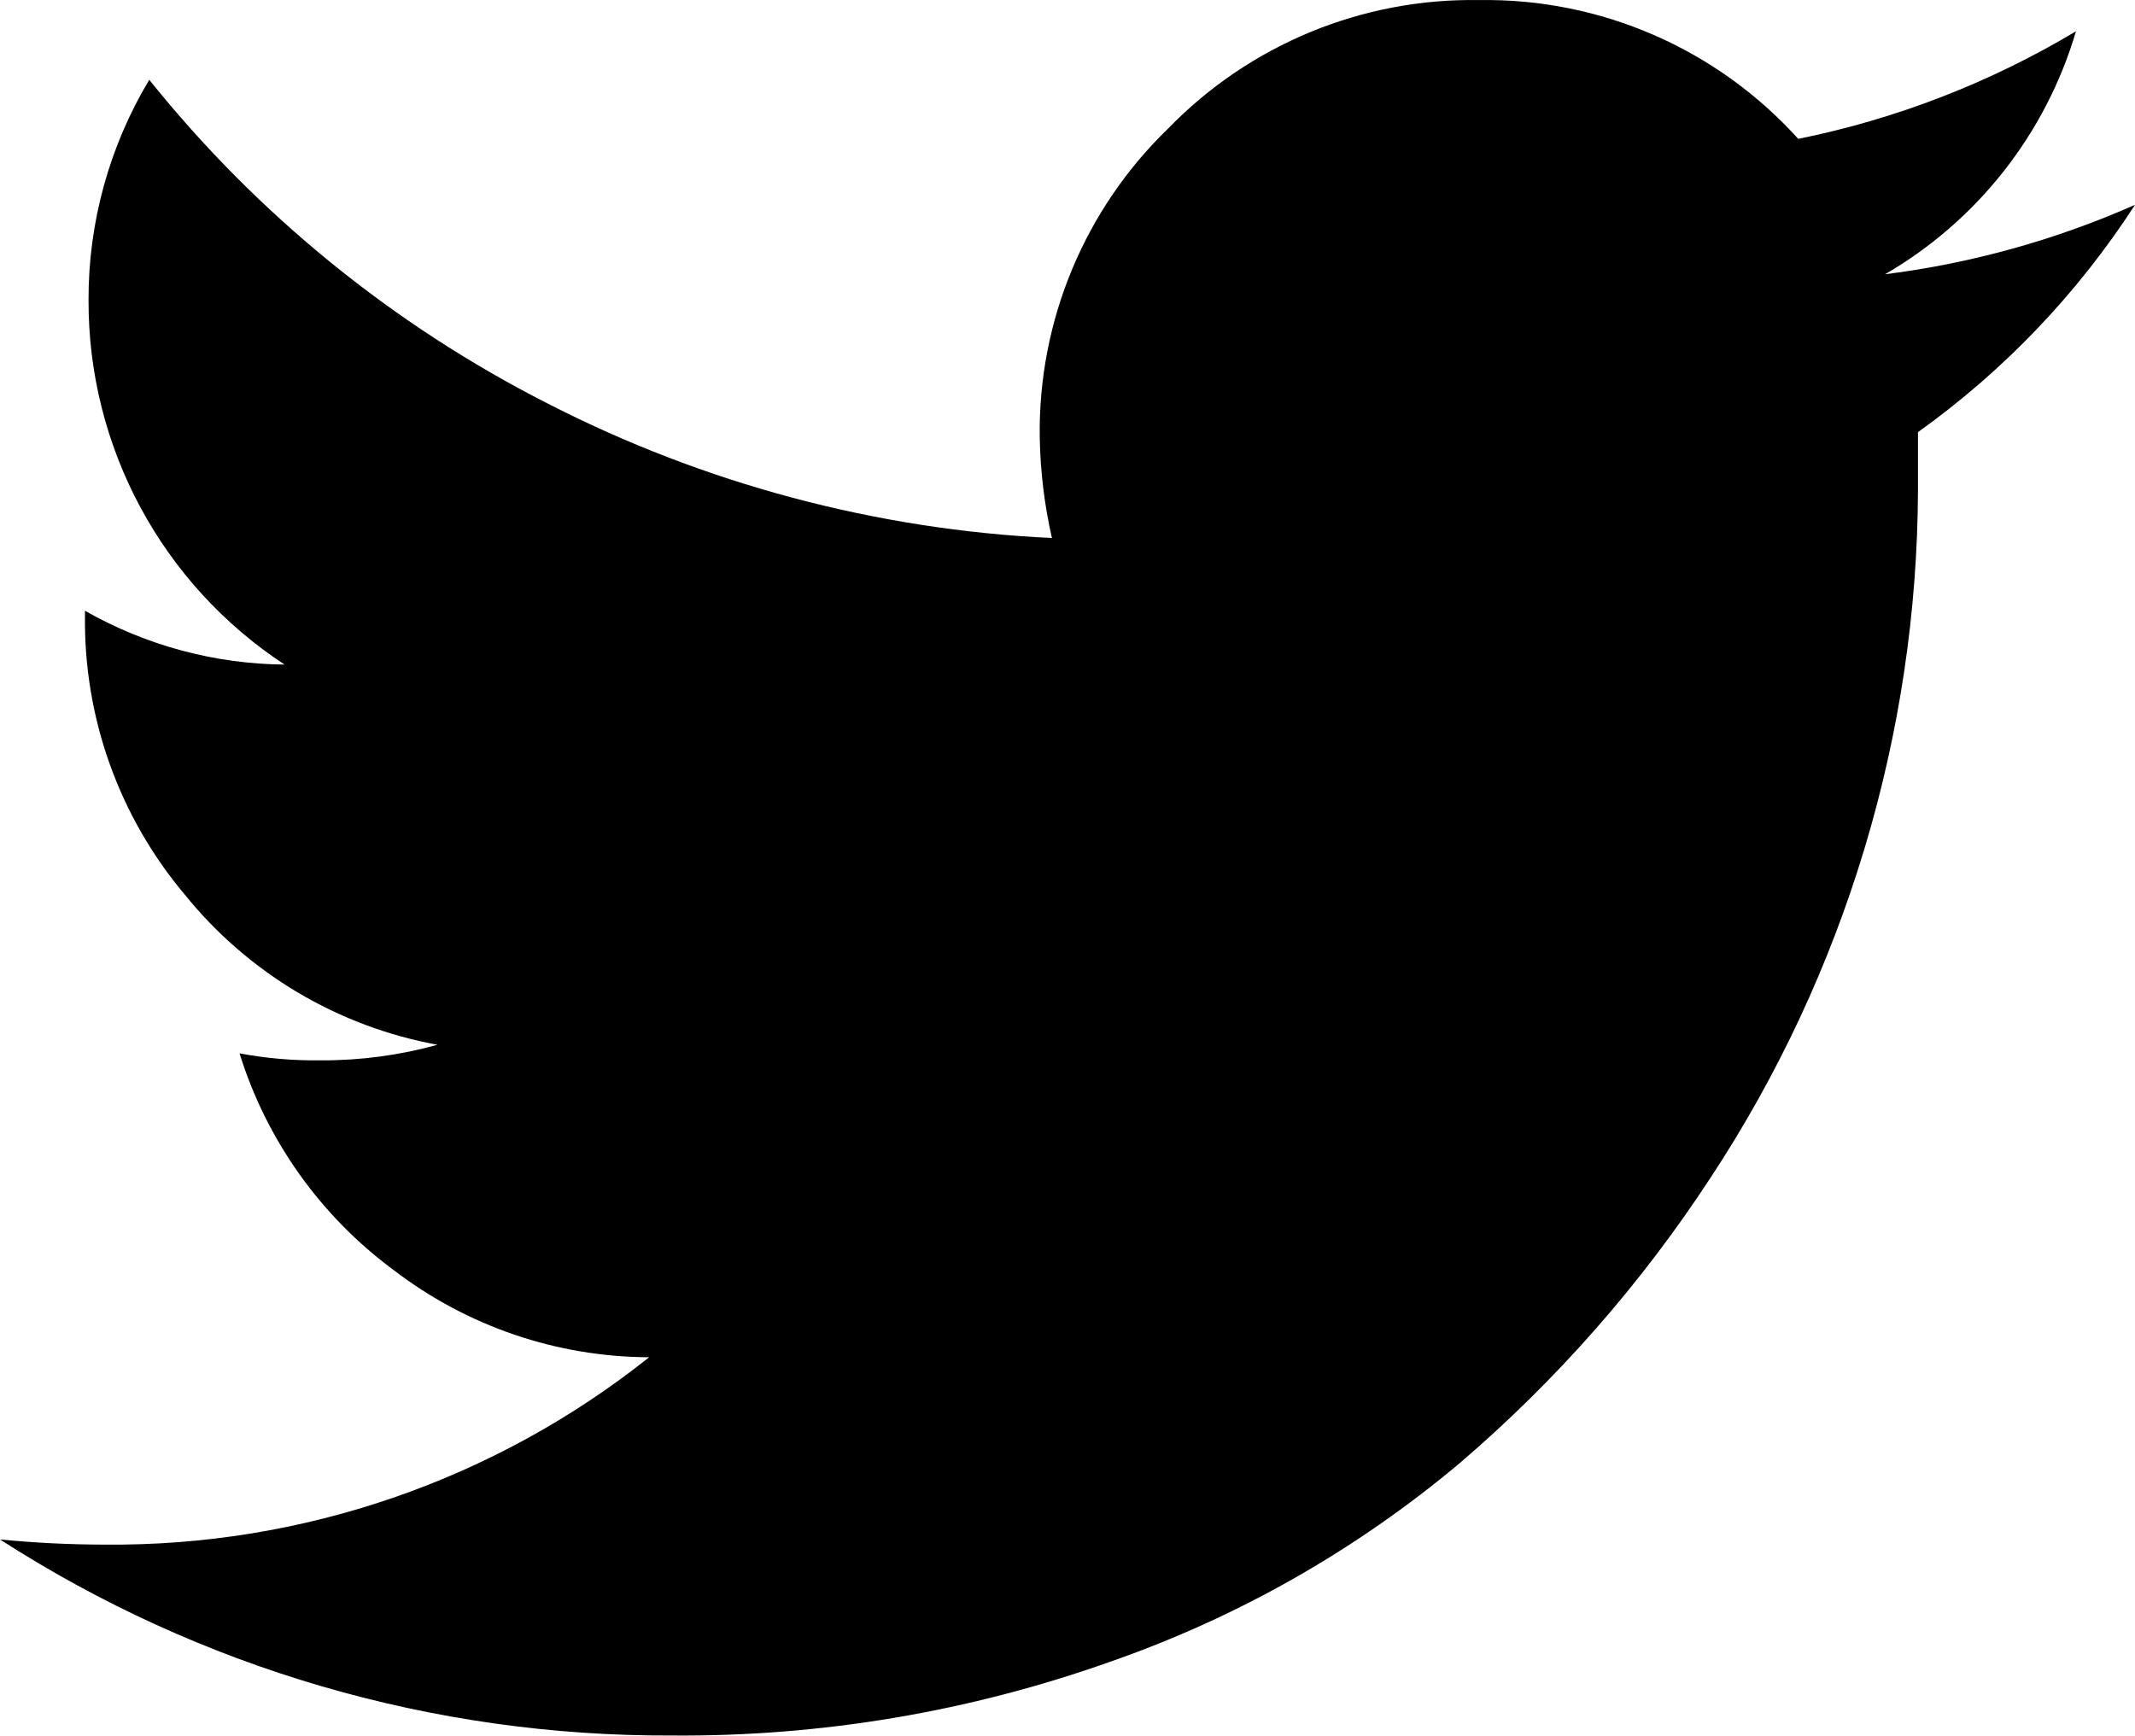
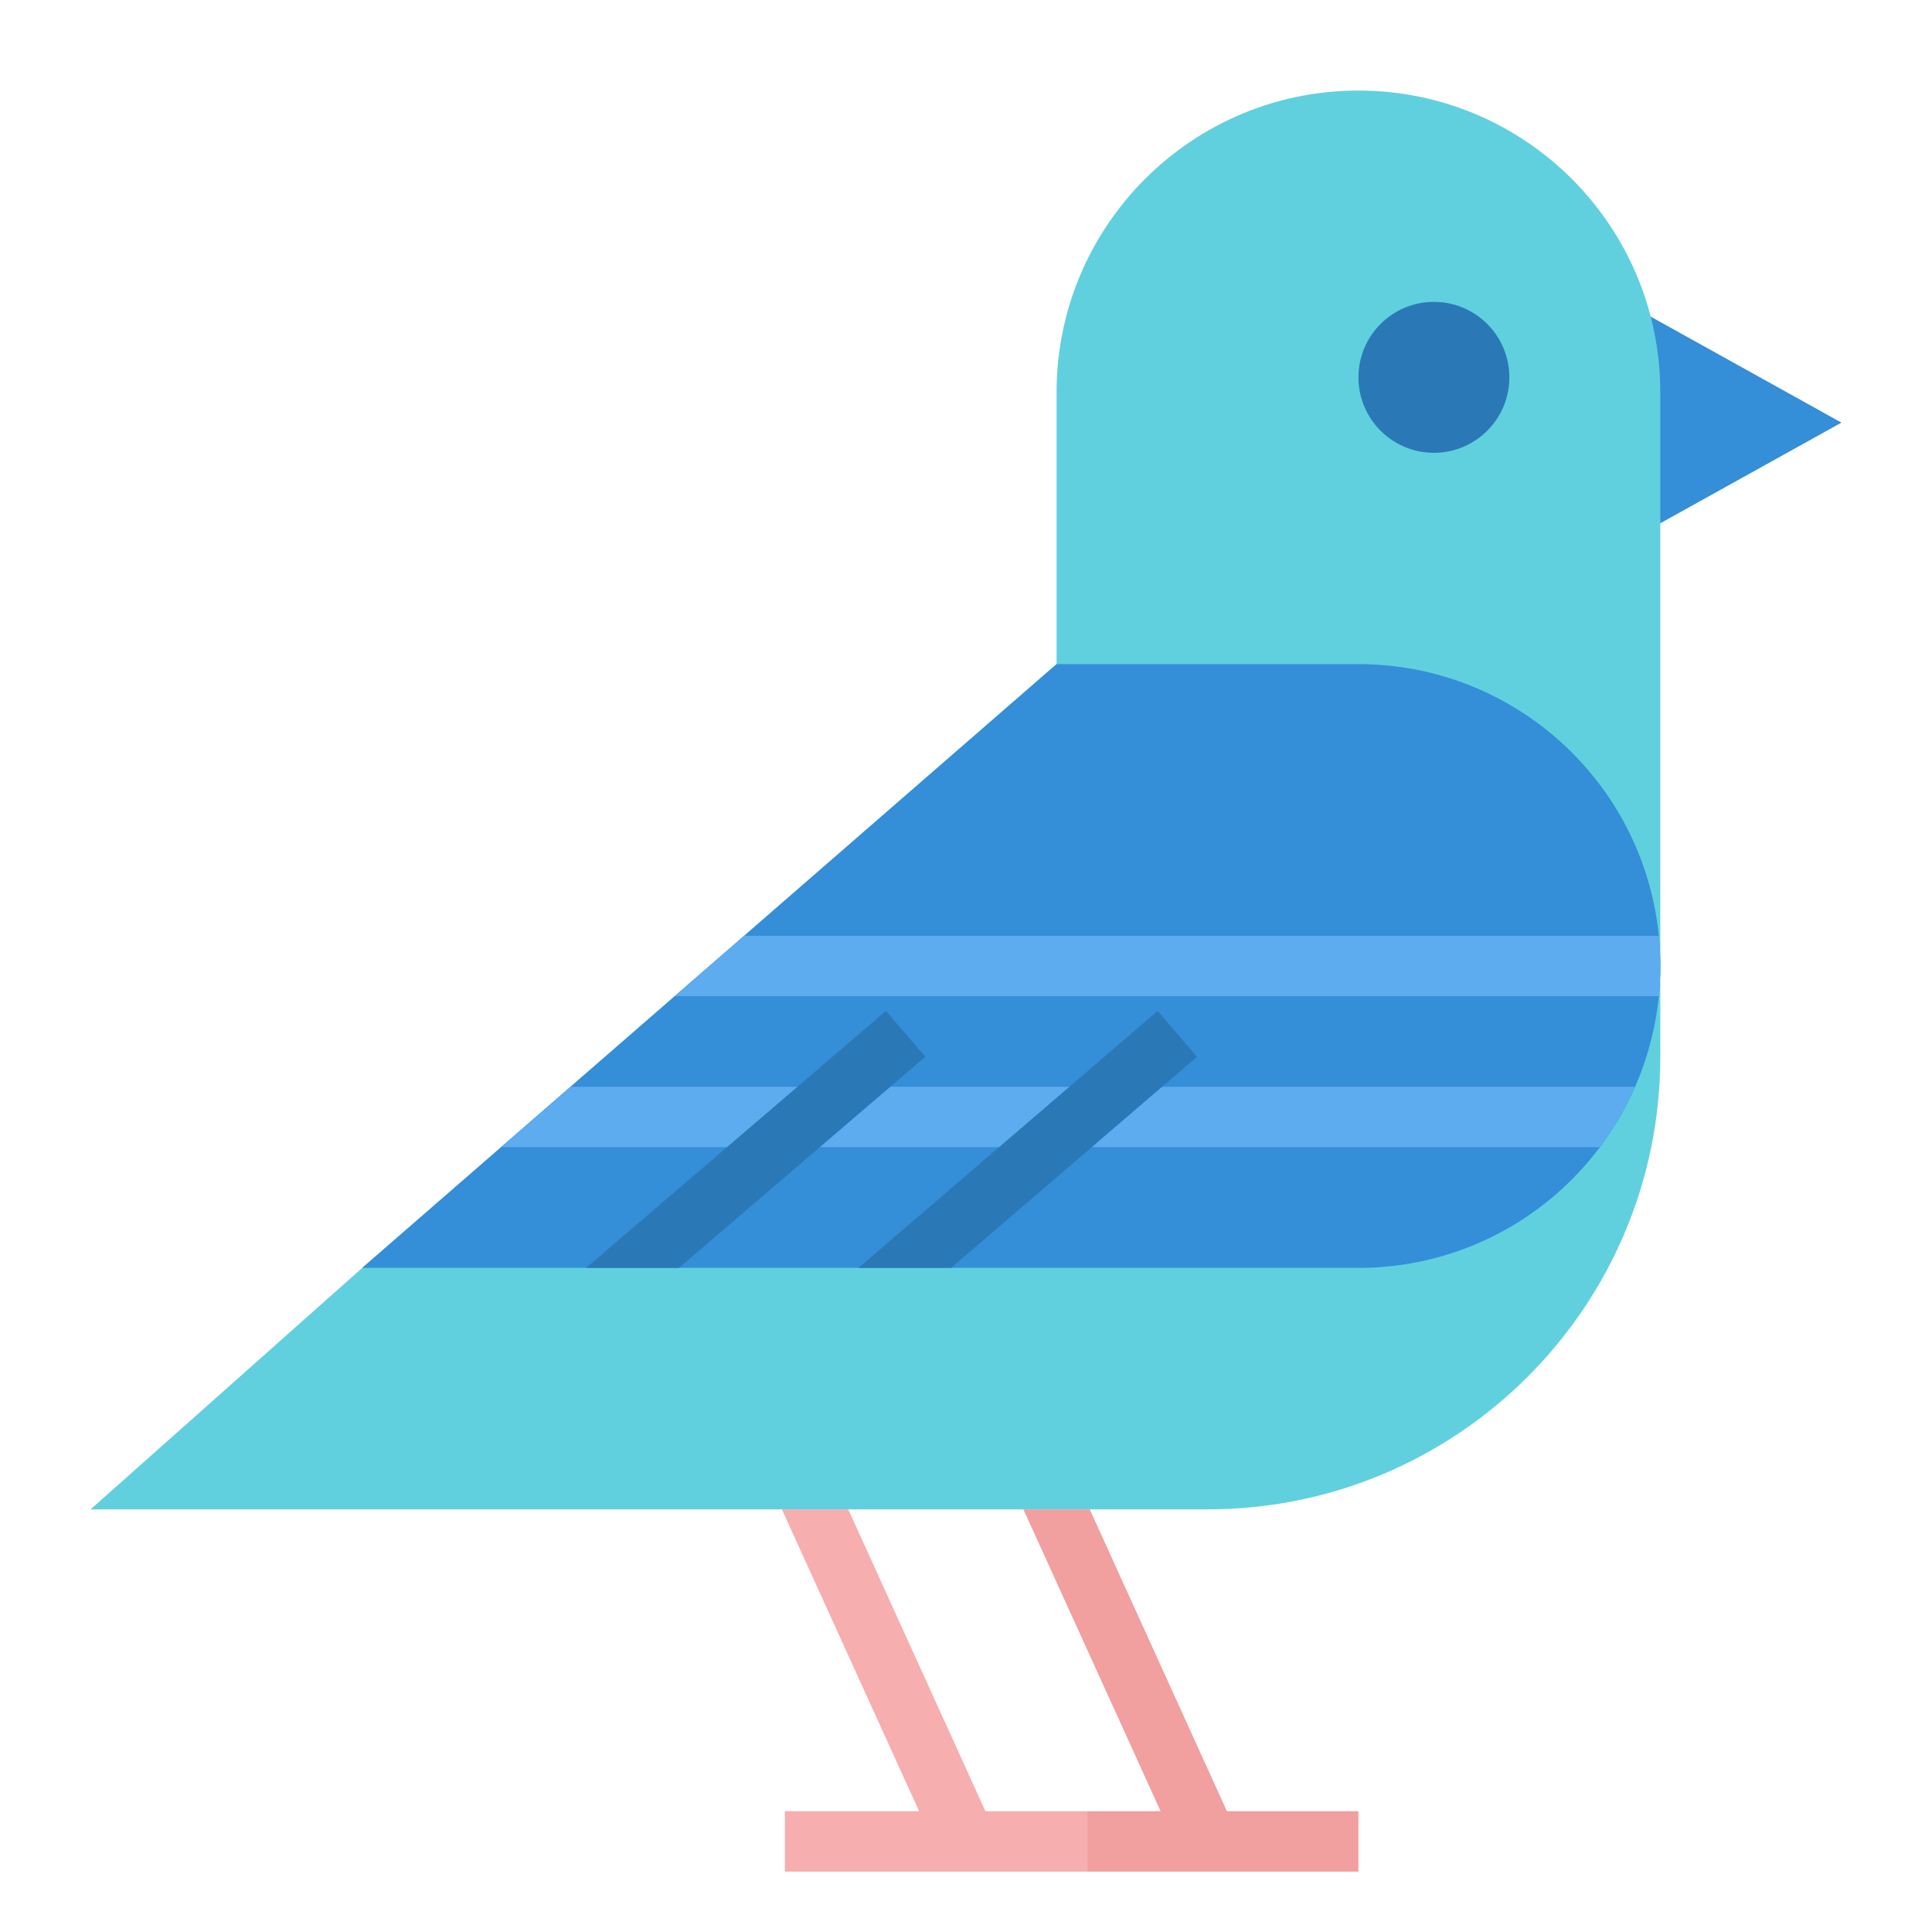
- <svg xmlns="http://www.w3.org/2000/svg" viewBox="0 0 91.925 74.736">
-   <path d="M-4.738,65.931q2.245.219,4.484.222a37.073,37.073,0,0,0,23.467-8.068,18.173,18.173,0,0,1-10.984-3.741A18.378,18.378,0,0,1,5.576,45a17.771,17.771,0,0,0,3.513.3A18.471,18.471,0,0,0,14.1,44.63,18.183,18.183,0,0,1,3.221,38.167a18.275,18.275,0,0,1-4.3-12v-.226a17.692,17.692,0,0,0,8.593,2.317A18.7,18.7,0,0,1-.926,12.57,18.319,18.319,0,0,1,1.689,3.077a52.433,52.433,0,0,0,17.154,13.94,53.086,53.086,0,0,0,21.711,5.792,21.206,21.206,0,0,1-.525-4.335,18.136,18.136,0,0,1,5.53-13.3,18.226,18.226,0,0,1,13.38-5.53A18.119,18.119,0,0,1,72.688,5.621,37.946,37.946,0,0,0,84.646.988a17.975,17.975,0,0,1-8.221,10.463A38.505,38.505,0,0,0,87.187,8.461a36.184,36.184,0,0,1-9.344,9.788v2.47a54.194,54.194,0,0,1-8.931,29.635,57.737,57.737,0,0,1-10.8,12.29A47.868,47.868,0,0,1,43.054,71.2a55.034,55.034,0,0,1-18.873,3.173A52.947,52.947,0,0,1-4.738,65.931Z" transform="translate(4.738 0.359)" />
+ <svg xmlns="http://www.w3.org/2000/svg" height="512" viewBox="0 0 512 512" width="512">
+   <g id="Flat">
+     <path d="m437.46 83.92-13.46 4.08 16 50.67 48-26.67z" fill="#348ed8" />
+     <path d="m280 104v72l-184 160-72 64h296a120 120 0 0 0 120-120v-176a80 80 0 0 0 -80-80 80 80 0 0 0 -80 80z" fill="#60d0df" />
+     <circle cx="380" cy="100" fill="#2b78b7" r="20" />
+     <path d="m440 256q0 4.05-.39 8a79.915 79.915 0 0 1 -15.61 40 80.783 80.783 0 0 1 -7.43 8.57 79.789 79.789 0 0 1 -56.57 23.43h-264l36.8-32 18.4-16 27.6-24 18.4-16 82.8-72h80a80.027 80.027 0 0 1 79.61 72q.39 3.945.39 8z" fill="#348ed8" />
+     <path d="m433.33 288a79.779 79.779 0 0 1 -9.33 16h-291.2l18.4-16z" fill="#5dacef" />
+     <path d="m440 256q0 4.05-.39 8h-260.81l18.4-16h242.41q.39 3.945.39 8z" fill="#5dacef" />
+     <path d="m245.21 280.06-65.29 55.94h-24.6l79.47-68.09z" fill="#2b78b7" />
+     <path d="m317.21 280.06-65.14 55.94h-24.56l79.28-68.08z" fill="#2b78b7" />
+     <path d="m360 480h-34.852l-36.358-80h-17.58l36.368 80h-19.578v16h72z" fill="#f19f9f" />
+     <path d="m261.148 480-36.358-80h-17.58l36.368 80h-35.578v16h80v-16z" fill="#f6aeae" />
+   </g>
</svg>
